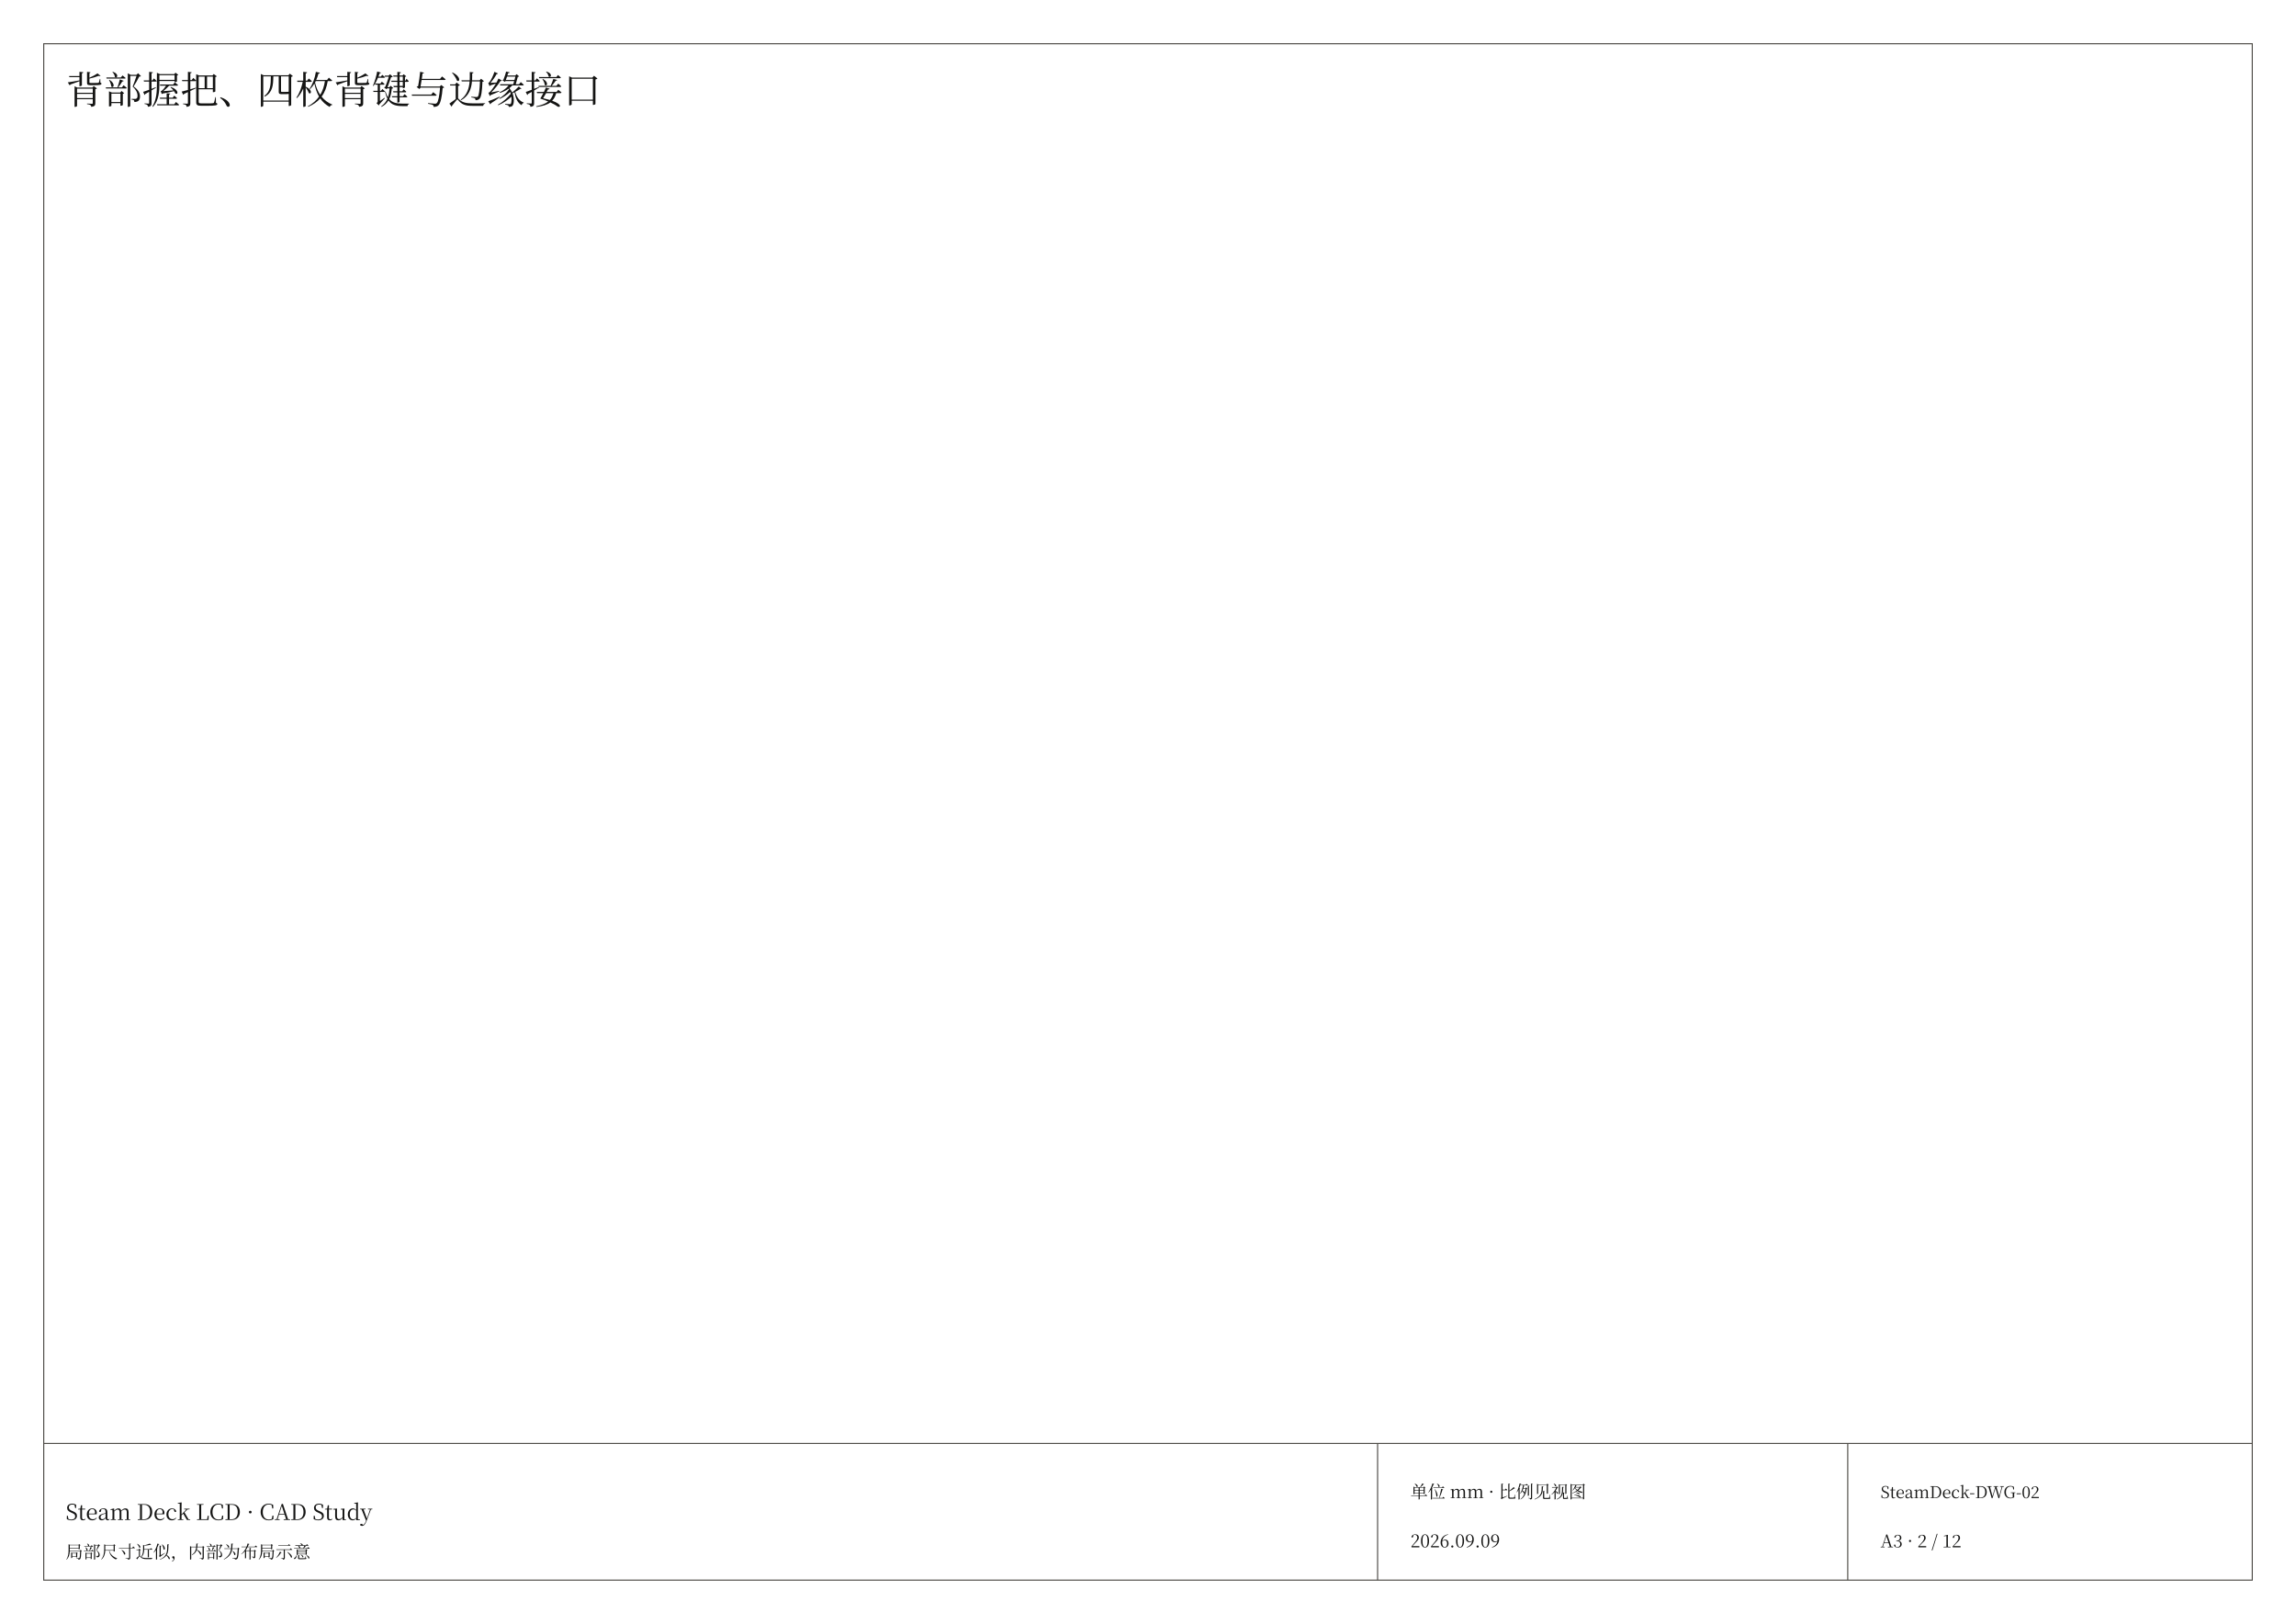
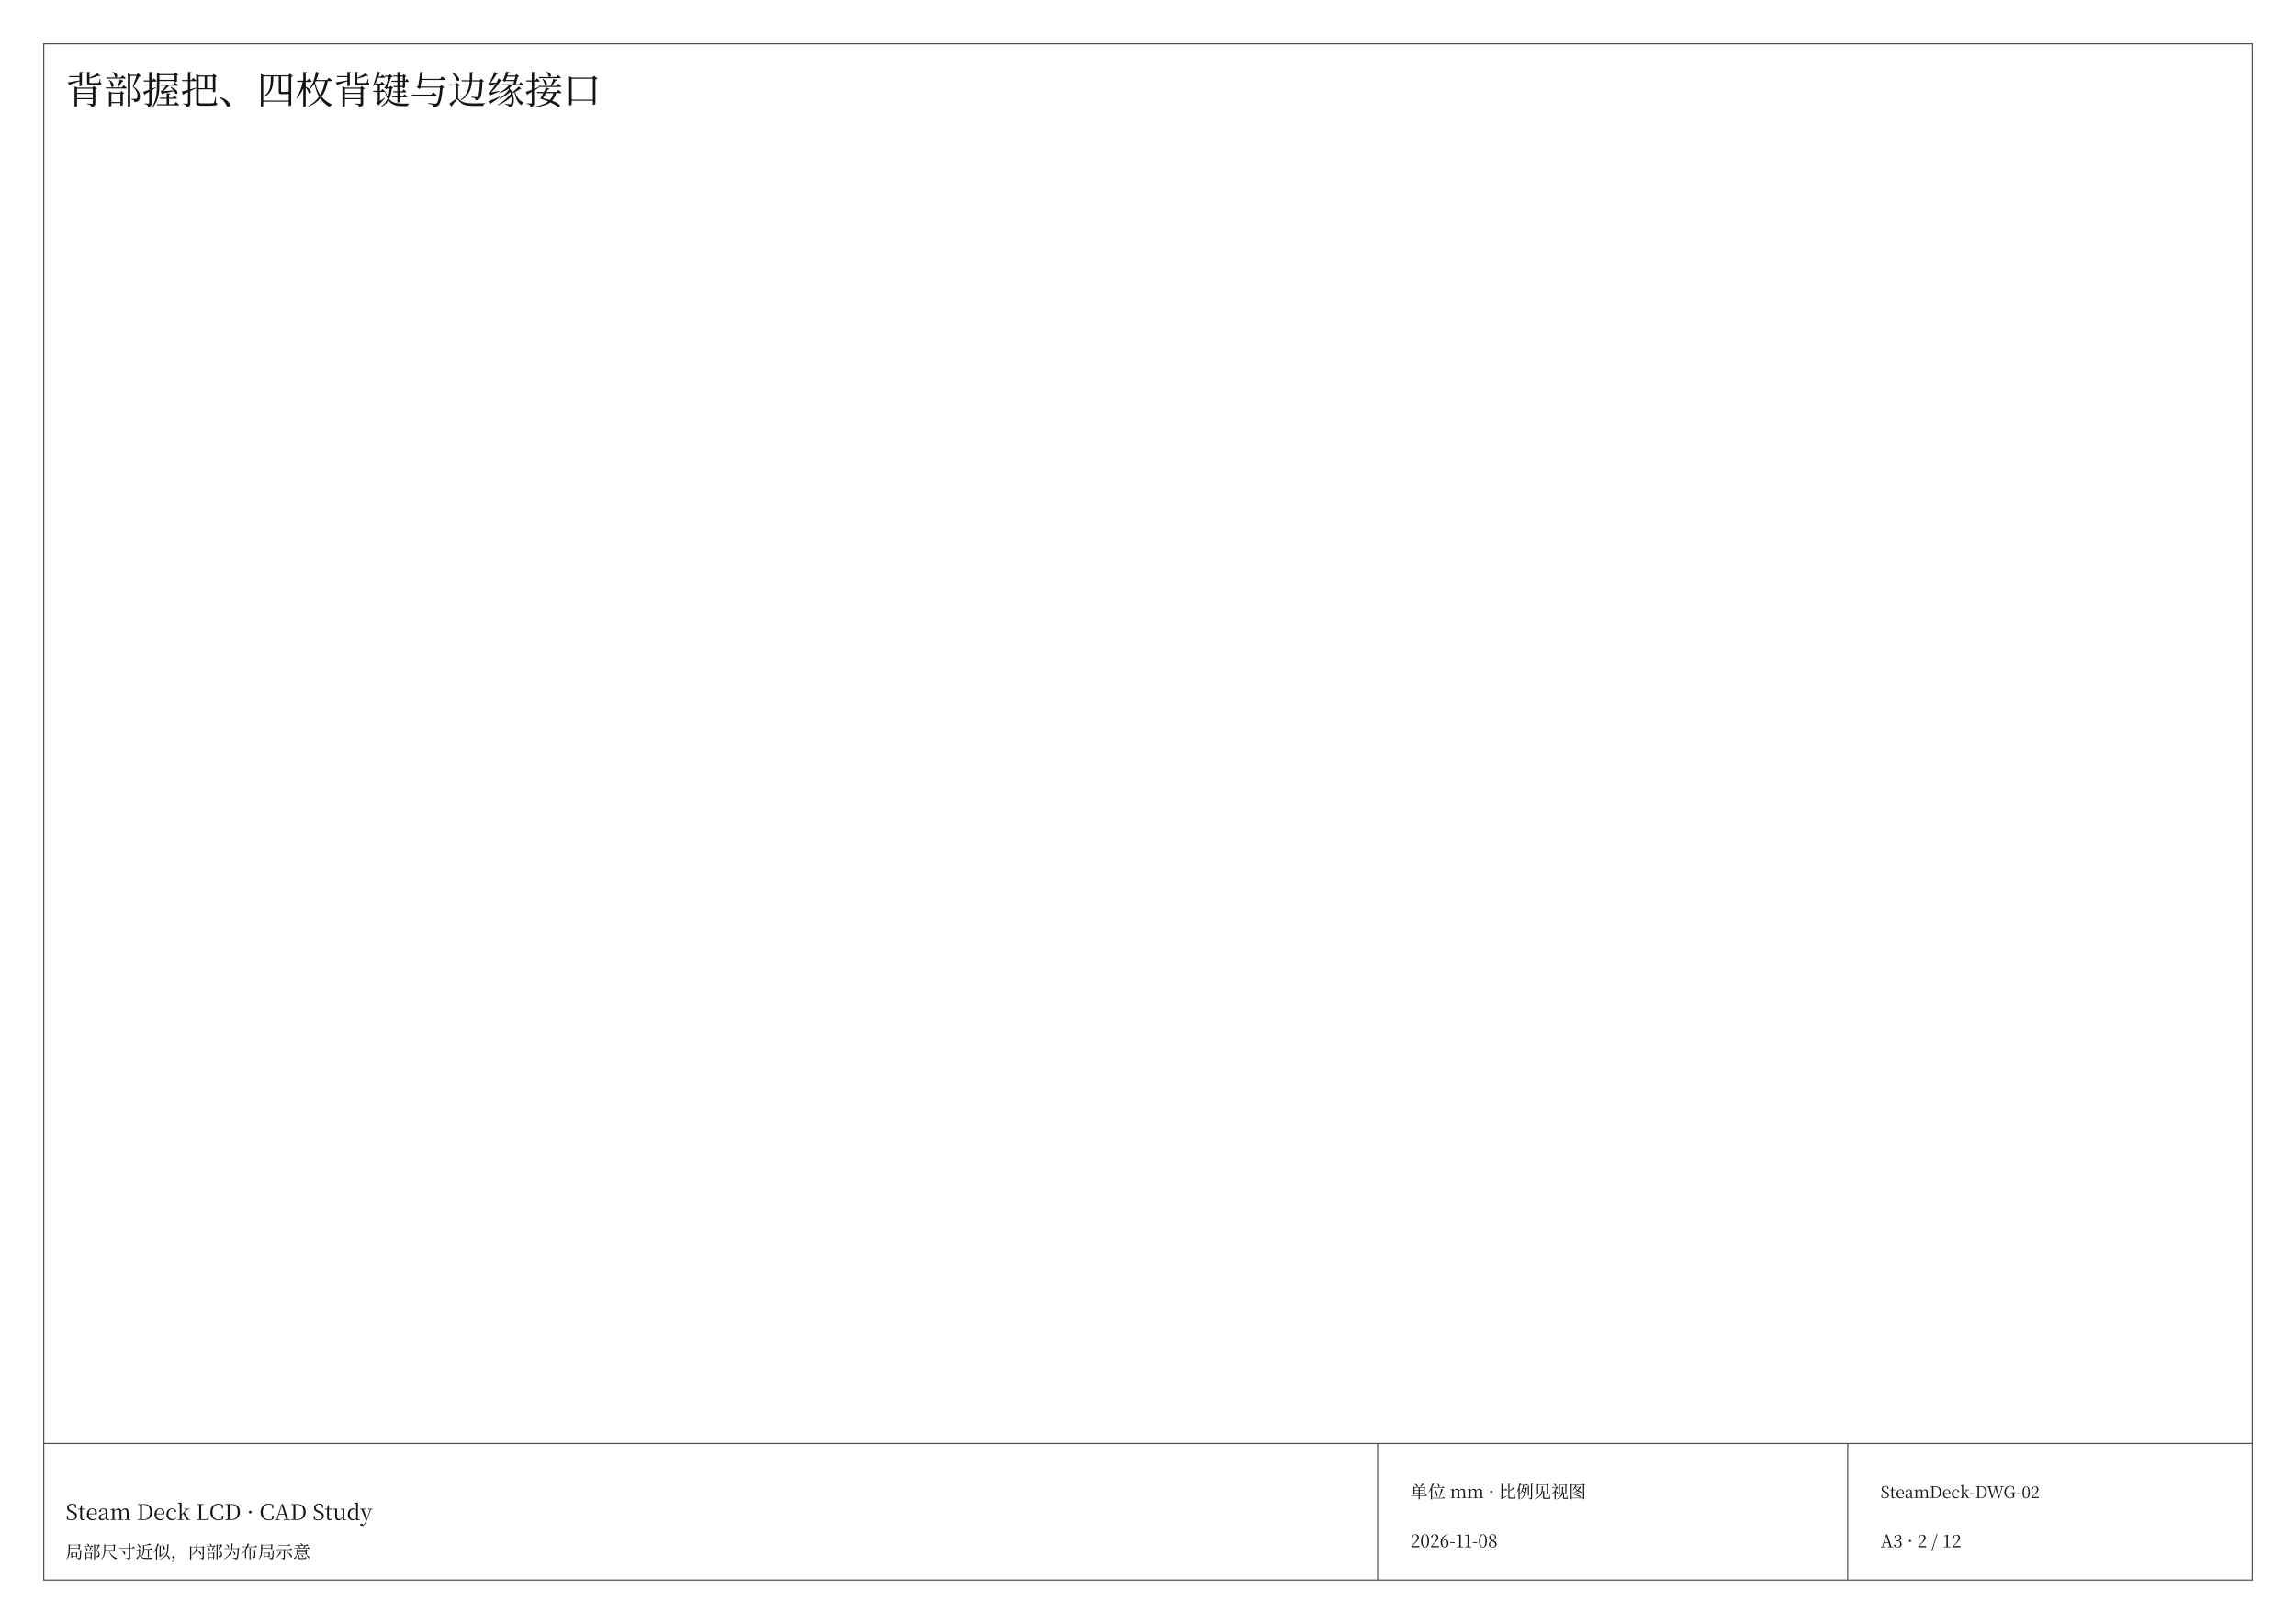
<svg xmlns="http://www.w3.org/2000/svg" width="420mm" height="297mm" viewBox="0 0 420 297">
  <g fill="none" stroke="#504e49" stroke-width=".2">
    <rect x="8" y="8" width="404" height="281" />
    <path d="M 8 264 H 412 M 252 264 V 289 M 338 264 V 289" />
  </g>
  <g font-family="Noto Serif CJK SC" fill="#141413">
    <text x="12" y="19" font-size="7.0">背部握把、四枚背键与边缘接口</text>
    <text x="12" y="278" font-size="4.0">Steam Deck LCD · CAD Study</text>
    <text x="12" y="285" font-size="3.2">局部尺寸近似，内部为布局示意</text>
    <text x="258" y="274" font-size="3.2">单位 mm · 比例见视图</text>
-     <text x="258" y="283" font-size="3.2">2026.09.09</text>
+     <text x="258" y="283" font-size="3.2">2026-11-08</text>
    <text x="344" y="274" font-size="3.0">SteamDeck-DWG-02</text>
    <text x="344" y="283" font-size="3.2">A3 · 2 / 12</text>
  </g>
</svg>
